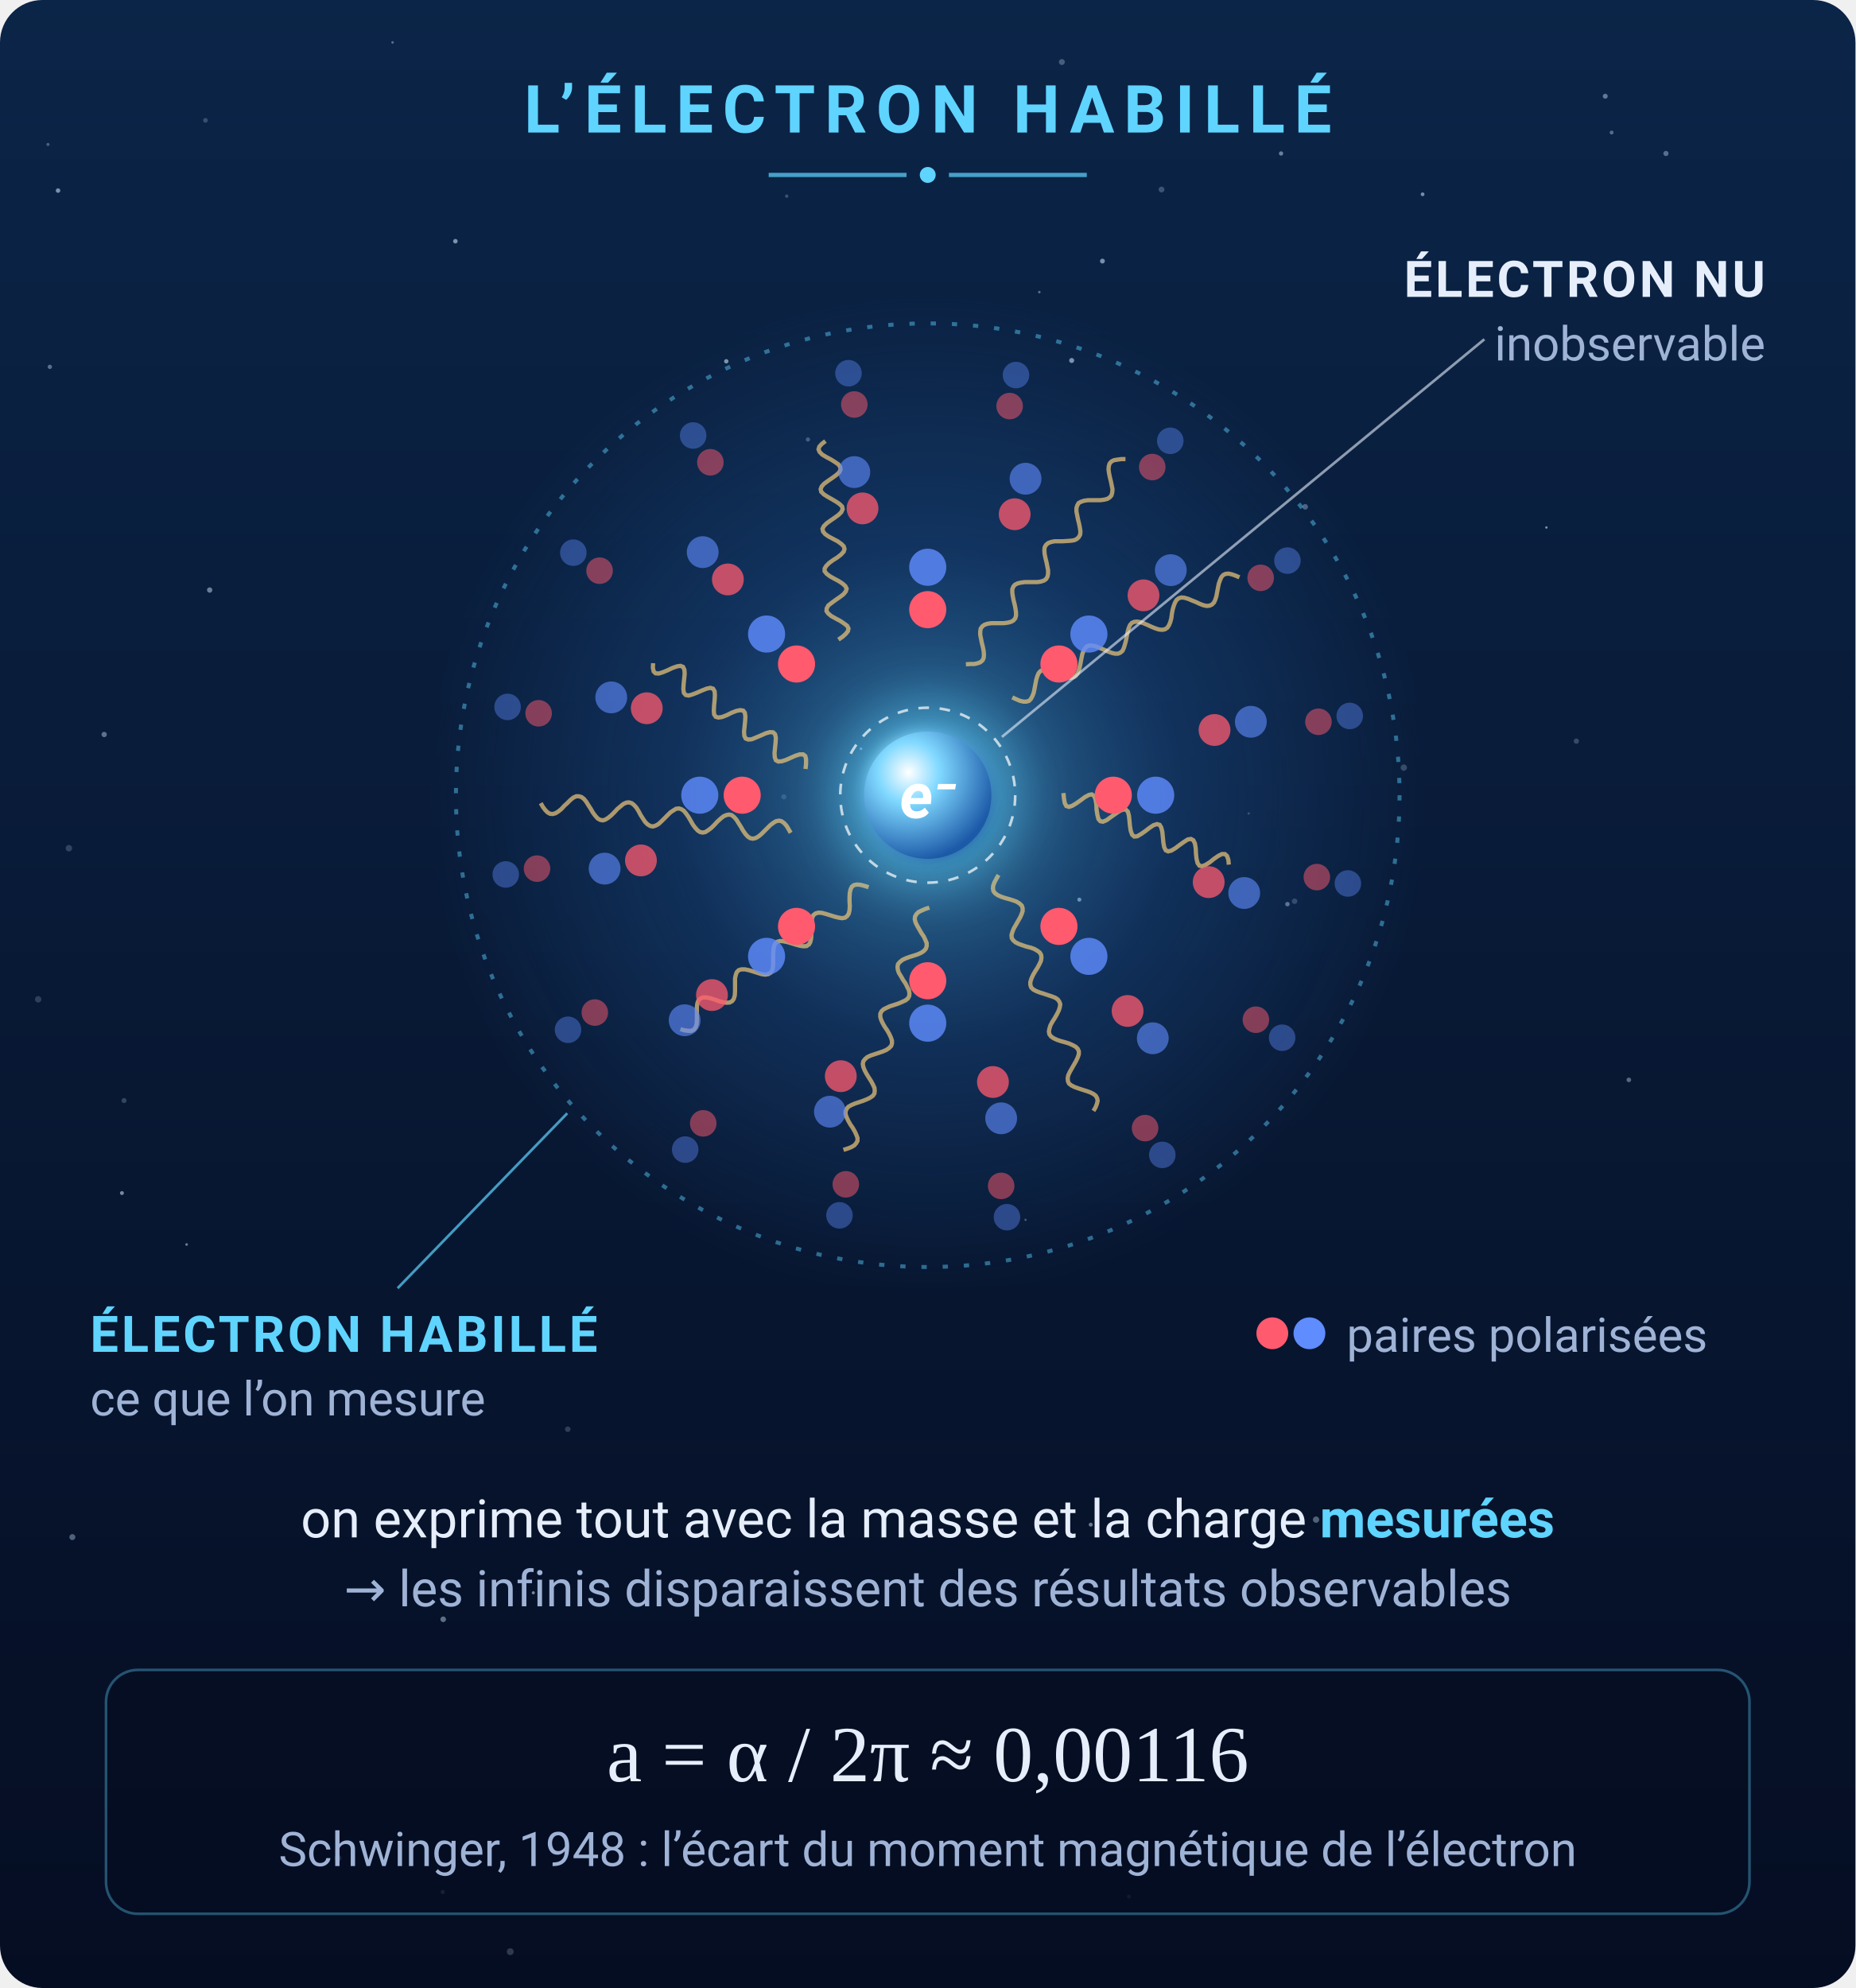
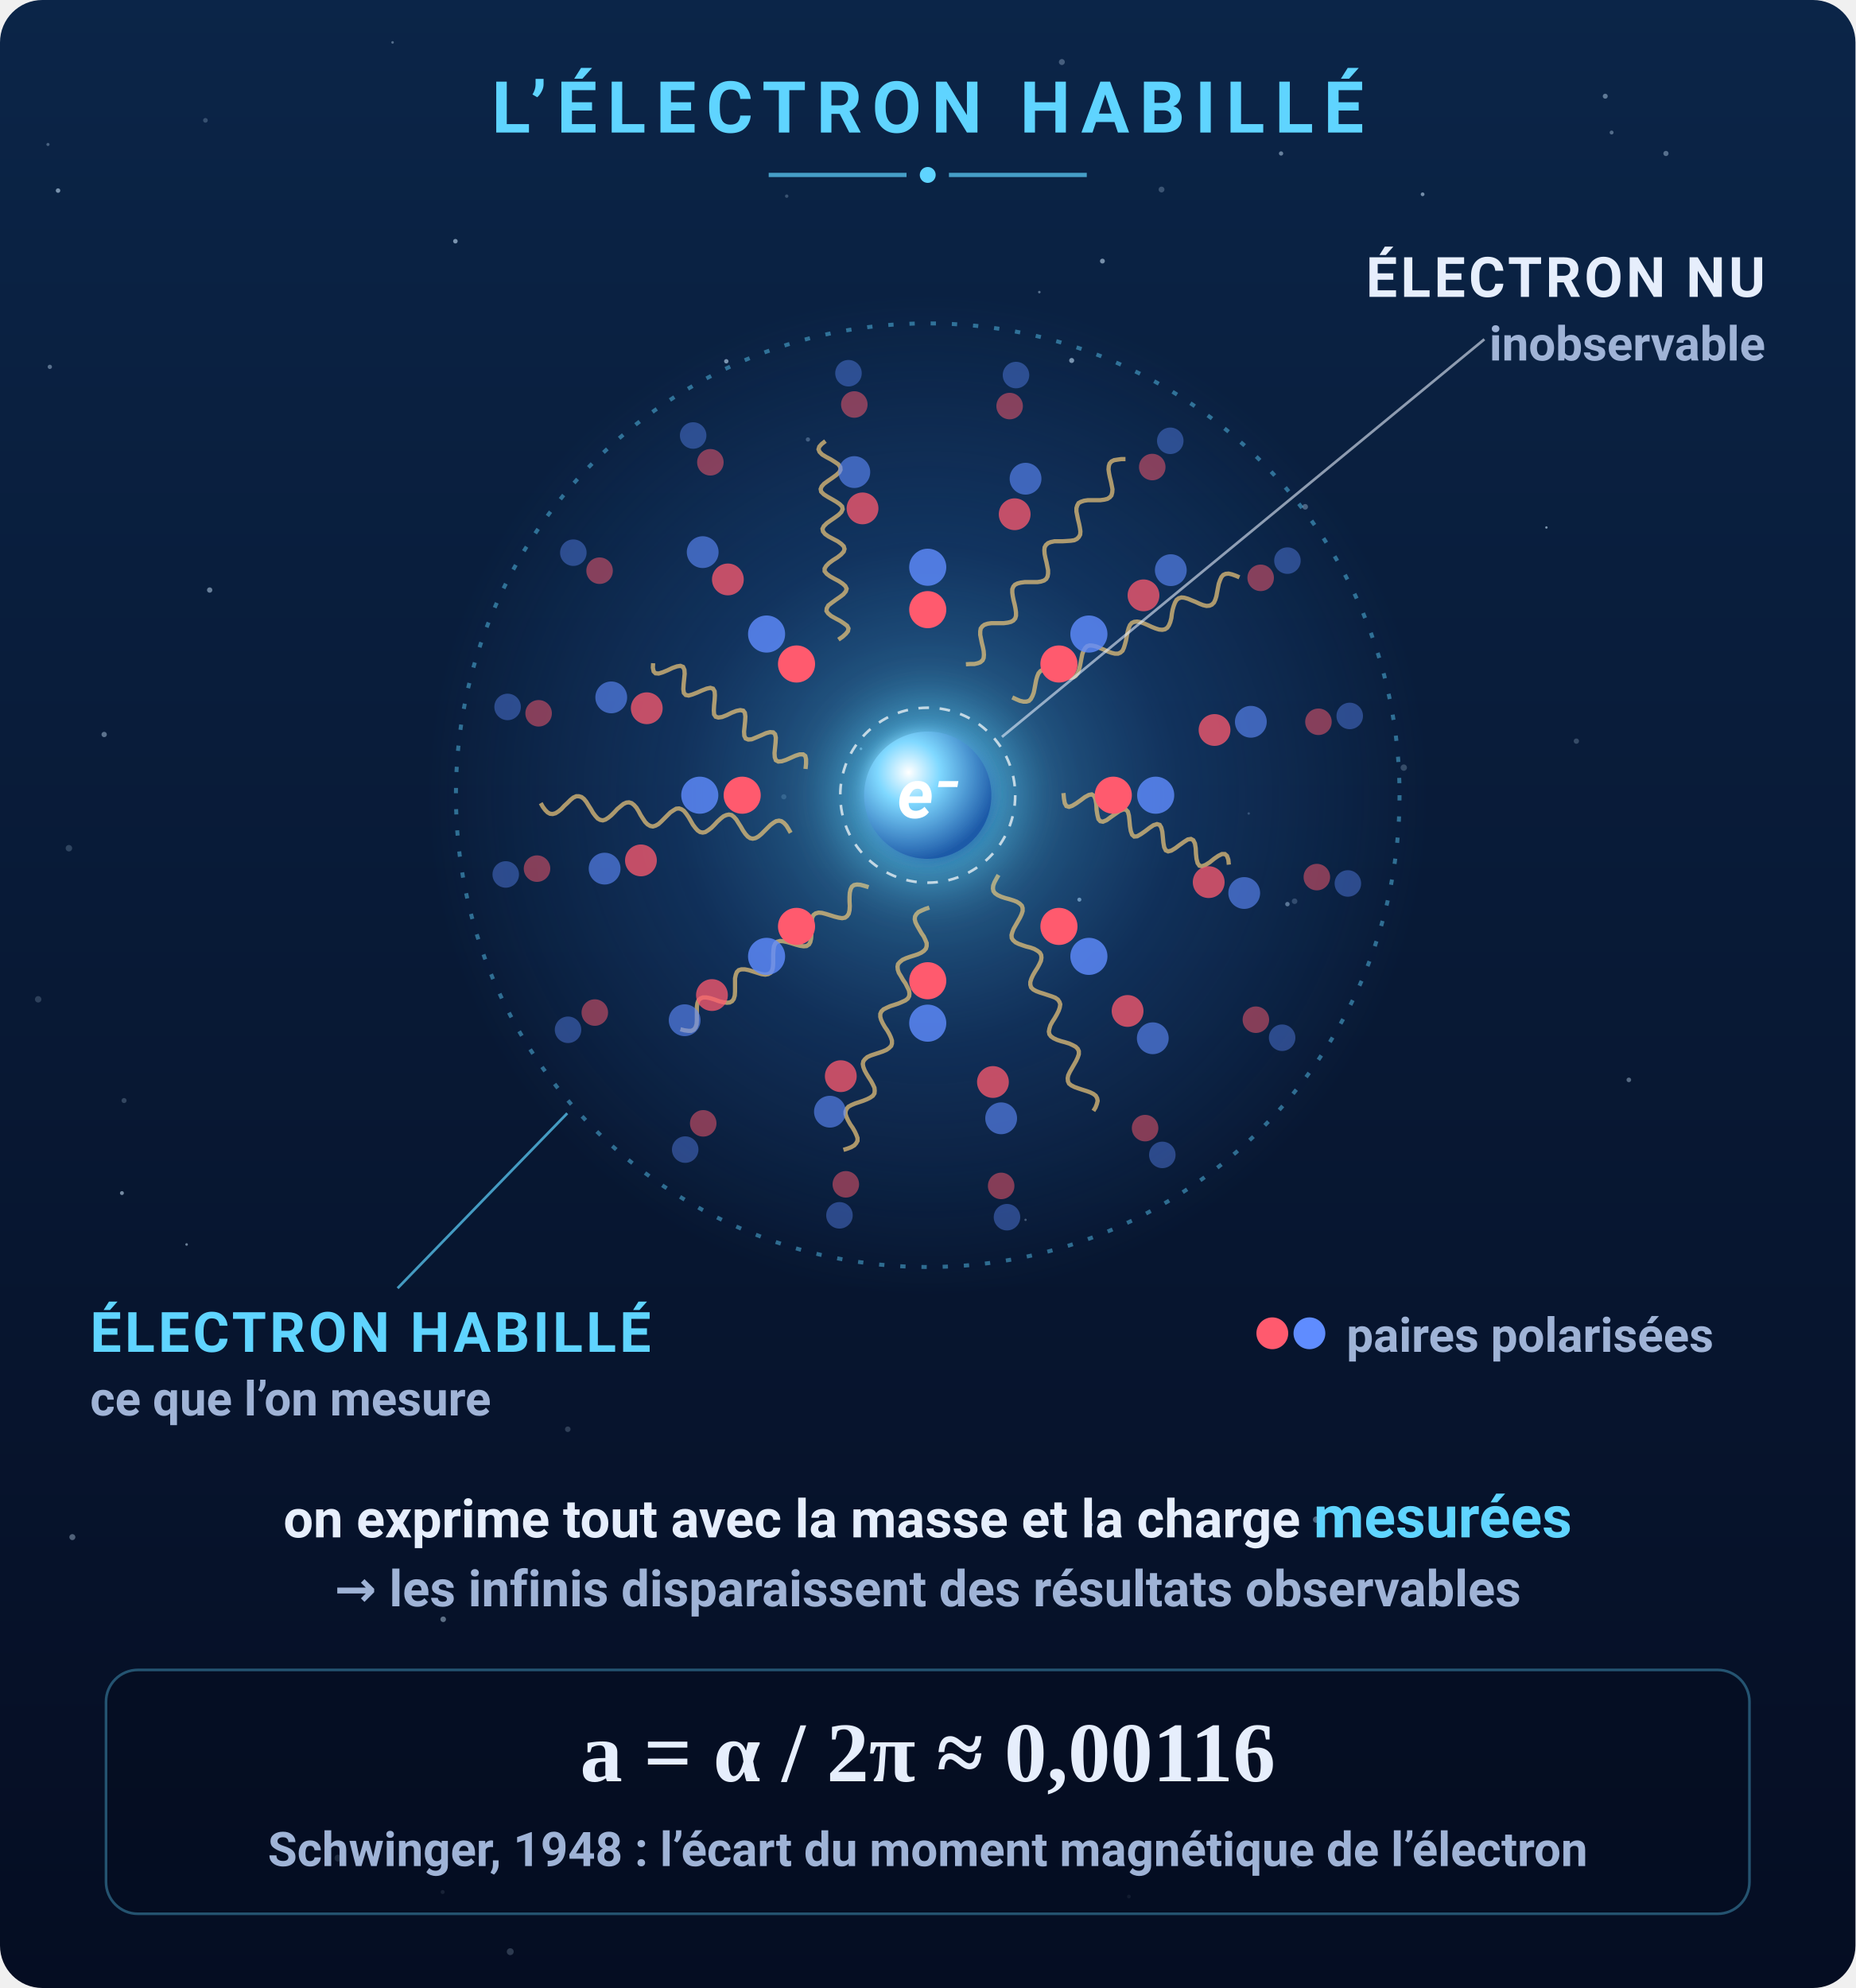
- <svg xmlns="http://www.w3.org/2000/svg" viewBox="0 0 700 750" role="img" aria-labelledby="t9 d9" data-version="1.0">
+ <svg xmlns="http://www.w3.org/2000/svg" viewBox="0 0 700 750" role="img" aria-labelledby="t9 d9" data-version="1.1">
  <style>
+   text, tspan { font-weight: 700 !important; }
  text { font-family: "Jost", "Segoe UI", Roboto, system-ui, sans-serif; }
  .titre  { font-size: 25px; font-weight: 600; letter-spacing: .14em; text-anchor: middle; }
  .label  { font-size: 22px; font-weight: 600; letter-spacing: .06em; }
  .sous   { font-size: 21px; fill: #9fb3d6; }
  .texte  { font-size: 22px; fill: #e6eefc; }
  .math   { font-family: Georgia, "Times New Roman", serif; fill: #e6eefc; }
</style>
  <defs>
    <linearGradient id="vg-fond" x1="0" y1="0" x2="0" y2="1">
      <stop offset="0" stop-color="#0b2548" />
      <stop offset="1" stop-color="#050d22" />
    </linearGradient>
    <filter id="vg-lueur" x="-30%" y="-30%" width="160%" height="160%">
      <feGaussianBlur in="SourceGraphic" stdDeviation="3" result="f" />
      <feMerge>
        <feMergeNode in="f" />
        <feMergeNode in="SourceGraphic" />
      </feMerge>
    </filter>
    <filter id="vg-flou" x="-50%" y="-50%" width="200%" height="200%">
      <feGaussianBlur stdDeviation="10" />
    </filter>
  </defs>
  <rect width="700" height="750" rx="16" fill="url(#vg-fond)" />
  <g fill="#cfe9ff">
    <circle cx="324.8" cy="282.5" r="0.52" opacity="0.54" />
    <circle cx="14.4" cy="377.0" r="1.21" opacity="0.19" />
    <circle cx="386.9" cy="460.2" r="0.44" opacity="0.32" />
    <circle cx="488.4" cy="340.0" r="1.05" opacity="0.22" />
    <circle cx="171.8" cy="91.0" r="0.86" opacity="0.57" />
    <circle cx="411.5" cy="575.2" r="0.75" opacity="0.49" />
    <circle cx="79.1" cy="222.6" r="1.01" opacity="0.48" />
    <circle cx="296.8" cy="74.0" r="0.64" opacity="0.24" />
    <circle cx="201.2" cy="600.9" r="0.58" opacity="0.55" />
    <circle cx="608.0" cy="50.0" r="0.74" opacity="0.37" />
    <circle cx="26.0" cy="320.0" r="1.22" opacity="0.20" />
    <circle cx="415.9" cy="98.5" r="0.92" opacity="0.55" />
    <circle cx="148.1" cy="16.0" r="0.48" opacity="0.39" />
    <circle cx="21.9" cy="71.9" r="0.85" opacity="0.56" />
    <circle cx="295.7" cy="300.6" r="0.97" opacity="0.19" />
    <circle cx="404.3" cy="136.0" r="0.95" opacity="0.58" />
    <circle cx="46.8" cy="415.2" r="0.95" opacity="0.22" />
    <circle cx="192.5" cy="736.3" r="1.30" opacity="0.20" />
    <circle cx="489.7" cy="704.2" r="0.61" opacity="0.43" />
    <circle cx="39.3" cy="277.1" r="1.01" opacity="0.42" />
    <circle cx="536.7" cy="73.3" r="0.71" opacity="0.54" />
    <circle cx="407.2" cy="339.4" r="0.76" opacity="0.59" />
    <circle cx="400.6" cy="23.4" r="1.12" opacity="0.30" />
    <circle cx="304.8" cy="165.8" r="0.80" opacity="0.30" />
    <circle cx="70.4" cy="469.5" r="0.49" opacity="0.50" />
    <circle cx="27.3" cy="579.9" r="1.13" opacity="0.37" />
    <circle cx="492.4" cy="191.2" r="1.06" opacity="0.34" />
    <circle cx="167.0" cy="713.8" r="0.76" opacity="0.32" />
    <circle cx="594.7" cy="279.6" r="1.00" opacity="0.23" />
    <circle cx="583.4" cy="199.0" r="0.45" opacity="0.59" />
    <circle cx="127.5" cy="701.0" r="1.29" opacity="0.42" />
    <circle cx="18.1" cy="54.5" r="0.59" opacity="0.32" />
    <circle cx="425.9" cy="715.5" r="0.72" opacity="0.21" />
    <circle cx="392.1" cy="110.2" r="0.48" opacity="0.40" />
    <circle cx="483.3" cy="57.9" r="0.81" opacity="0.47" />
    <circle cx="529.6" cy="289.6" r="1.20" opacity="0.23" />
    <circle cx="496.5" cy="573.3" r="1.19" opacity="0.37" />
    <circle cx="77.5" cy="45.4" r="0.88" opacity="0.23" />
    <circle cx="438.2" cy="71.5" r="1.10" opacity="0.25" />
    <circle cx="18.8" cy="138.4" r="0.81" opacity="0.40" />
    <circle cx="274.0" cy="136.3" r="0.83" opacity="0.58" />
    <circle cx="374.1" cy="697.1" r="0.43" opacity="0.60" />
    <circle cx="614.5" cy="407.4" r="0.87" opacity="0.39" />
    <circle cx="628.5" cy="57.9" r="0.98" opacity="0.39" />
    <circle cx="214.2" cy="539.2" r="1.05" opacity="0.20" />
    <circle cx="485.7" cy="341.1" r="0.84" opacity="0.44" />
    <circle cx="46.0" cy="450.1" r="0.74" opacity="0.55" />
    <circle cx="167.2" cy="610.9" r="1.06" opacity="0.43" />
    <circle cx="605.6" cy="36.3" r="0.94" opacity="0.43" />
    <circle cx="471.1" cy="306.9" r="0.46" opacity="0.24" />
  </g>
-   <text class="titre" x="350.0" y="50" fill="#5fd4ff">L’ÉLECTRON HABILLÉ</text>
+   <text style="font-size:27px" class="titre" x="350.0" y="50" fill="#5fd4ff">L’ÉLECTRON HABILLÉ</text>
  <line x1="290.0" y1="66" x2="342.0" y2="66" stroke="#5fd4ff" stroke-width="1.6" opacity=".7" />
  <line x1="358.0" y1="66" x2="410.0" y2="66" stroke="#5fd4ff" stroke-width="1.6" opacity=".7" />
  <circle cx="350.0" cy="66" r="3" fill="#5fd4ff" />
  <defs>
    <radialGradient id="v9-nuage">
      <stop offset="0" stop-color="#5fd4ff" stop-opacity=".55" />
      <stop offset=".5" stop-color="#2f7fd6" stop-opacity=".22" />
      <stop offset="1" stop-color="#2f7fd6" stop-opacity="0" />
    </radialGradient>
  </defs>
  <circle cx="350" cy="300" r="190" fill="url(#v9-nuage)" />
  <circle cx="350" cy="300" r="178" fill="none" stroke="#5fd4ff" stroke-opacity=".45" stroke-width="1.5" stroke-dasharray="2 6" />
  <g opacity=".7">
    <polyline points="401.2,299.2 401.4,301.3 401.7,303.0 402.3,304.1 403.3,304.4 404.5,304.0 406.0,303.1 407.7,301.9 409.3,300.7 410.8,299.9 411.9,299.7 412.8,300.3 413.3,301.6 413.6,303.4 413.7,305.5 414.0,307.4 414.4,309.0 415.1,309.8 416.1,310.0 417.5,309.4 419.0,308.3 420.7,307.1 422.3,306.0 423.7,305.4 424.7,305.4 425.5,306.2 425.9,307.7 426.1,309.6 426.3,311.7 426.6,313.5 427.1,314.9 427.9,315.6 429.0,315.5 430.4,314.7 432.0,313.6 433.7,312.3 435.2,311.3 436.5,310.9 437.5,311.2 438.1,312.2 438.5,313.8 438.7,315.8 438.9,317.9 439.2,319.6 439.8,320.8 440.7,321.2 441.9,320.9 443.4,320.0 445.0,318.8 446.7,317.6 448.1,316.7 449.3,316.5 450.2,317.0 450.8,318.2 451.1,320.0 451.2,322.1 451.4,324.0 451.8,325.6 452.5,326.6 453.5,326.8 454.8,326.3 456.4,325.3 458.0,324.0 459.6,322.9 461.0,322.2 462.1,322.2 462.9,322.9 463.4,324.3 463.6,326.2" fill="none" stroke="#f0c879" stroke-width="1.6" />
    <polyline points="376.7,330.1 375.9,331.5 375.2,332.8 374.7,334.1 374.6,335.2 374.8,336.2 375.4,337.0 376.4,337.7 377.7,338.3 379.2,338.8 380.7,339.2 382.3,339.7 383.6,340.2 384.7,340.9 385.5,341.7 385.8,342.6 385.8,343.7 385.4,344.9 384.8,346.2 384.0,347.6 383.2,349.0 382.4,350.4 381.9,351.7 381.6,352.8 381.7,353.9 382.2,354.7 383.1,355.5 384.3,356.1 385.7,356.6 387.2,357.1 388.8,357.5 390.2,358.0 391.4,358.7 392.3,359.4 392.8,360.3 392.9,361.3 392.7,362.5 392.1,363.8 391.4,365.1 390.5,366.5 389.7,367.9 389.1,369.2 388.7,370.5 388.7,371.5 389.0,372.5 389.8,373.3 390.9,373.9 392.2,374.4 393.8,374.9 395.3,375.4 396.8,375.9 398.1,376.4 399.1,377.1 399.7,378.0 400.0,378.9 399.8,380.1 399.4,381.3 398.7,382.7 397.9,384.1 397.0,385.5 396.3,386.8 395.9,388.1 395.7,389.2 395.9,390.2 396.5,391.0 397.5,391.7 398.8,392.3 400.3,392.8 401.8,393.2 403.4,393.7 404.7,394.3 405.8,394.9 406.6,395.7 407.0,396.6 407.0,397.7 406.6,398.9 406.0,400.2 405.2,401.6 404.4,403.0 403.6,404.4 403.0,405.7 402.8,406.8 402.9,407.9 403.3,408.8 404.2,409.5 405.4,410.1 406.8,410.6 408.3,411.1 409.9,411.6 411.3,412.1 412.5,412.7 413.4,413.4 413.9,414.3 414.1,415.3 413.8,416.5 413.3,417.8 412.5,419.1" fill="none" stroke="#f0c879" stroke-width="1.6" />
    <polyline points="350.6,342.4 349.1,342.9 347.7,343.5 346.5,344.1 345.7,344.9 345.2,345.8 345.1,346.8 345.4,348.0 346.0,349.2 346.8,350.6 347.6,352.0 348.5,353.3 349.1,354.6 349.6,355.8 349.6,356.9 349.3,357.9 348.6,358.7 347.6,359.4 346.3,360.0 344.8,360.5 343.2,361.0 341.8,361.5 340.5,362.1 339.5,362.9 338.8,363.7 338.6,364.7 338.7,365.8 339.1,367.0 339.9,368.3 340.7,369.7 341.6,371.0 342.3,372.4 342.9,373.6 343.1,374.8 343.0,375.8 342.5,376.7 341.6,377.4 340.3,378.0 338.9,378.6 337.4,379.1 335.8,379.6 334.5,380.2 333.3,380.8 332.5,381.6 332.1,382.5 332.1,383.6 332.4,384.7 333.0,386.0 333.8,387.4 334.7,388.7 335.5,390.1 336.1,391.4 336.5,392.6 336.5,393.7 336.2,394.6 335.4,395.4 334.4,396.1 333.0,396.7 331.5,397.2 330.0,397.7 328.5,398.2 327.2,398.8 326.3,399.6 325.7,400.4 325.5,401.4 325.7,402.5 326.2,403.8 326.9,405.1 327.7,406.4 328.6,407.8 329.3,409.1 329.9,410.4 330.0,411.5 329.9,412.5 329.3,413.4 328.3,414.1 327.1,414.7 325.6,415.3 324.1,415.8 322.6,416.3 321.2,416.9 320.1,417.5 319.4,418.3 319.0,419.3 319.0,420.3 319.4,421.5 320.0,422.8 320.8,424.2 321.7,425.5 322.5,426.9 323.1,428.2 323.5,429.3 323.5,430.4 323.0,431.3 322.3,432.1 321.1,432.8 319.8,433.3 318.2,433.8" fill="none" stroke="#f0c879" stroke-width="1.6" />
    <polyline points="327.7,334.7 326.1,334.2 324.6,333.8 323.3,333.7 322.2,333.9 321.4,334.5 320.9,335.5 320.6,336.8 320.5,338.4 320.5,340.1 320.6,341.8 320.5,343.4 320.2,344.7 319.6,345.6 318.8,346.2 317.7,346.4 316.4,346.2 314.8,345.8 313.2,345.3 311.6,344.8 310.1,344.4 308.8,344.3 307.7,344.6 306.9,345.2 306.4,346.2 306.2,347.6 306.1,349.2 306.1,350.9 306.1,352.6 306.0,354.1 305.7,355.4 305.2,356.3 304.3,356.9 303.2,357.0 301.8,356.8 300.3,356.4 298.7,355.9 297.0,355.4 295.5,355.1 294.3,355.0 293.2,355.3 292.5,355.9 292.0,357.0 291.8,358.4 291.7,360.0 291.7,361.7 291.7,363.4 291.6,364.9 291.3,366.1 290.7,367.0 289.8,367.5 288.7,367.7 287.3,367.5 285.7,367.0 284.1,366.5 282.5,366.0 281.0,365.7 279.7,365.7 278.7,366.0 278.0,366.7 277.6,367.7 277.3,369.1 277.3,370.8 277.3,372.5 277.3,374.1 277.2,375.6 276.8,376.9 276.2,377.7 275.3,378.2 274.2,378.3 272.8,378.1 271.2,377.7 269.6,377.1 268.0,376.6 266.5,376.3 265.2,376.3 264.2,376.7 263.5,377.4 263.1,378.5 262.9,379.9 262.9,381.5 262.9,383.3 262.9,384.9 262.8,386.4 262.4,387.6 261.8,388.4 260.8,388.9 259.7,388.9 258.2,388.7 256.7,388.3" fill="none" stroke="#f0c879" stroke-width="1.6" />
    <polyline points="298.3,314.2 297.5,312.8 296.7,311.5 295.8,310.5 294.8,309.8 293.9,309.6 292.8,309.8 291.8,310.4 290.6,311.3 289.5,312.4 288.3,313.6 287.2,314.7 286.1,315.6 285.0,316.2 284.0,316.4 283.0,316.2 282.1,315.6 281.2,314.6 280.3,313.3 279.5,311.9 278.6,310.5 277.8,309.2 276.9,308.2 276.0,307.5 275.0,307.3 274.0,307.5 272.9,308.0 271.8,308.9 270.6,310.0 269.5,311.2 268.4,312.3 267.2,313.2 266.1,313.9 265.1,314.1 264.1,313.9 263.2,313.3 262.3,312.3 261.4,311.1 260.6,309.7 259.8,308.3 258.9,307.0 258.0,305.9 257.1,305.3 256.2,305.0 255.1,305.1 254.1,305.7 252.9,306.5 251.8,307.6 250.6,308.8 249.5,309.9 248.4,310.9 247.3,311.5 246.3,311.8 245.3,311.6 244.3,311.0 243.4,310.1 242.6,308.9 241.7,307.5 240.9,306.0 240.1,304.7 239.2,303.7 238.3,303.0 237.3,302.7 236.3,302.8 235.2,303.3 234.1,304.2 232.9,305.2 231.8,306.4 230.6,307.6 229.5,308.5 228.4,309.2 227.4,309.5 226.4,309.3 225.5,308.8 224.6,307.8 223.7,306.6 222.9,305.2 222.0,303.8 221.2,302.5 220.3,301.4 219.4,300.7 218.4,300.4 217.4,300.4 216.3,300.9 215.2,301.8 214.1,302.9 212.9,304.0 211.8,305.2 210.7,306.1 209.6,306.8 208.5,307.1 207.5,307.0 206.6,306.5 205.7,305.6 204.8,304.4 204.0,303.0" fill="none" stroke="#f0c879" stroke-width="1.6" />
    <polyline points="303.9,290.1 304.1,288.1 304.1,286.4 303.8,285.2 303.0,284.6 301.7,284.6 300.1,285.1 298.3,285.9 296.5,286.7 294.9,287.2 293.6,287.3 292.7,286.8 292.3,285.7 292.2,284.1 292.4,282.1 292.6,280.1 292.7,278.3 292.4,277.0 291.7,276.3 290.5,276.2 289.0,276.6 287.2,277.4 285.3,278.2 283.6,278.9 282.3,279.0 281.3,278.6 280.8,277.6 280.7,276.0 280.9,274.1 281.1,272.1 281.2,270.3 281.0,268.9 280.4,268.1 279.3,267.9 277.8,268.2 276.0,268.9 274.2,269.8 272.4,270.5 271.0,270.7 270.0,270.4 269.4,269.5 269.3,268.0 269.4,266.1 269.6,264.1 269.7,262.3 269.6,260.8 269.0,259.8 268.0,259.5 266.6,259.8 264.8,260.5 263.0,261.3 261.2,262.0 259.8,262.4 258.7,262.2 258.0,261.4 257.8,260.0 257.9,258.2 258.1,256.2 258.3,254.2 258.2,252.7 257.7,251.6 256.7,251.2 255.4,251.4 253.7,252.0 251.8,252.9 250.1,253.6 248.5,254.1 247.3,254.0 246.6,253.3 246.3,251.9 246.4,250.2" fill="none" stroke="#f0c879" stroke-width="1.6" />
    <polyline points="316.3,241.3 317.9,240.2 319.1,239.1 319.9,238.1 320.1,237.1 319.6,236.1 318.4,235.2 316.9,234.2 315.2,233.3 313.6,232.4 312.4,231.4 311.8,230.5 311.9,229.5 312.5,228.4 313.8,227.4 315.3,226.3 316.9,225.2 318.2,224.2 319.1,223.1 319.4,222.1 318.9,221.1 317.9,220.2 316.4,219.2 314.7,218.3 313.1,217.4 311.9,216.5 311.1,215.5 311.1,214.5 311.7,213.5 312.8,212.4 314.3,211.3 315.9,210.3 317.3,209.2 318.3,208.1 318.6,207.1 318.3,206.1 317.4,205.2 316.0,204.2 314.3,203.3 312.6,202.4 311.3,201.5 310.5,200.5 310.3,199.5 310.8,198.5 311.9,197.4 313.3,196.4 314.9,195.3 316.4,194.2 317.4,193.2 317.9,192.1 317.7,191.1 316.8,190.2 315.5,189.3 313.8,188.3 312.2,187.4 310.8,186.5 309.8,185.5 309.6,184.5 310.0,183.5 310.9,182.5 312.4,181.4 314.0,180.3 315.5,179.2 316.6,178.2 317.1,177.2 317.0,176.2 316.3,175.2 315.0,174.3 313.4,173.3 311.7,172.4 310.2,171.5 309.2,170.5 308.8,169.5 309.1,168.5 310.0,167.5 311.4,166.4" fill="none" stroke="#f0c879" stroke-width="1.6" />
    <polyline points="364.4,250.6 366.1,250.5 367.6,250.5 368.9,250.2 369.9,249.8 370.7,249.1 371.1,248.2 371.2,247.0 371.1,245.6 370.8,244.1 370.4,242.5 370.1,241.0 369.8,239.5 369.8,238.2 370.0,237.1 370.6,236.3 371.4,235.7 372.6,235.3 374.0,235.1 375.5,235.1 377.1,235.1 378.7,235.1 380.2,234.9 381.4,234.6 382.3,234.1 383.0,233.3 383.3,232.3 383.3,231.0 383.1,229.6 382.8,228.1 382.4,226.5 382.1,225.0 381.9,223.6 381.9,222.3 382.3,221.3 382.9,220.6 383.9,220.1 385.1,219.8 386.6,219.6 388.2,219.6 389.8,219.6 391.4,219.6 392.7,219.4 393.9,219.0 394.7,218.4 395.2,217.5 395.4,216.4 395.4,215.1 395.1,213.6 394.8,212.1 394.4,210.5 394.1,209.0 394.0,207.6 394.1,206.5 394.6,205.6 395.4,204.9 396.4,204.5 397.8,204.2 399.3,204.2 400.9,204.2 402.5,204.1 404.0,204.0 405.3,203.8 406.3,203.3 407.0,202.6 407.5,201.7 407.6,200.5 407.4,199.1 407.1,197.6 406.7,196.0 406.4,194.5 406.1,193.0 406.1,191.7 406.4,190.7 406.9,189.8 407.8,189.3 409.0,188.9 410.4,188.7 412.0,188.7 413.6,188.7 415.1,188.7 416.6,188.5 417.8,188.2 418.7,187.6 419.3,186.9 419.6,185.8 419.7,184.6 419.4,183.1 419.1,181.6 418.7,180.0 418.4,178.5 418.2,177.1 418.3,175.9 418.6,174.9 419.3,174.1 420.3,173.6 421.6,173.4 423.0,173.2 424.6,173.2" fill="none" stroke="#f0c879" stroke-width="1.6" />
    <polyline points="381.9,263.1 383.4,263.8 384.8,264.4 386.1,264.7 387.2,264.7 388.2,264.4 388.9,263.7 389.5,262.6 390.0,261.3 390.3,259.8 390.6,258.2 390.9,256.6 391.3,255.2 391.8,254.0 392.5,253.2 393.3,252.7 394.4,252.5 395.6,252.7 397.0,253.2 398.4,253.8 399.9,254.5 401.4,255.1 402.7,255.5 404.0,255.7 405.0,255.5 405.8,255.0 406.5,254.1 407.0,252.9 407.4,251.4 407.7,249.9 408.0,248.3 408.3,246.8 408.8,245.5 409.4,244.5 410.1,243.8 411.1,243.5 412.3,243.6 413.6,243.9 415.0,244.5 416.5,245.1 418.0,245.8 419.4,246.3 420.6,246.6 421.8,246.6 422.7,246.2 423.5,245.5 424.0,244.4 424.4,243.1 424.8,241.6 425.1,240.0 425.4,238.4 425.8,237.0 426.3,235.8 427.0,235.0 427.9,234.6 429.0,234.5 430.2,234.7 431.6,235.2 433.0,235.8 434.5,236.5 436.0,237.1 437.3,237.5 438.5,237.6 439.5,237.4 440.4,236.8 441.0,235.9 441.5,234.7 441.9,233.2 442.1,231.6 442.4,230.0 442.8,228.6 443.3,227.3 443.9,226.3 444.7,225.7 445.7,225.4 446.8,225.5 448.2,225.9 449.6,226.5 451.1,227.1 452.6,227.8 453.9,228.3 455.2,228.6 456.3,228.5 457.2,228.1 458.0,227.3 458.5,226.2 458.9,224.9 459.2,223.3 459.5,221.7 459.8,220.2 460.3,218.8 460.8,217.7 461.5,216.9 462.4,216.5 463.5,216.4 464.8,216.7 466.2,217.2 467.6,217.8" fill="none" stroke="#f0c879" stroke-width="1.6" />
  </g>
  <circle cx="420.0" cy="300.0" r="7" fill="#ff5a6e" opacity="1.00" />
  <circle cx="436.0" cy="300.0" r="7" fill="#5f8cff" opacity="0.80" />
  <circle cx="399.5" cy="349.5" r="7" fill="#ff5a6e" opacity="1.00" />
  <circle cx="410.8" cy="360.8" r="7" fill="#5f8cff" opacity="0.80" />
  <circle cx="350.0" cy="370.0" r="7" fill="#ff5a6e" opacity="1.00" />
  <circle cx="350.0" cy="386.0" r="7" fill="#5f8cff" opacity="0.80" />
  <circle cx="300.5" cy="349.5" r="7" fill="#ff5a6e" opacity="1.00" />
  <circle cx="289.2" cy="360.8" r="7" fill="#5f8cff" opacity="0.80" />
  <circle cx="280.0" cy="300.0" r="7" fill="#ff5a6e" opacity="1.00" />
  <circle cx="264.0" cy="300.0" r="7" fill="#5f8cff" opacity="0.80" />
  <circle cx="300.5" cy="250.5" r="7" fill="#ff5a6e" opacity="1.00" />
  <circle cx="289.2" cy="239.2" r="7" fill="#5f8cff" opacity="0.80" />
  <circle cx="350.0" cy="230.0" r="7" fill="#ff5a6e" opacity="1.00" />
  <circle cx="350.0" cy="214.0" r="7" fill="#5f8cff" opacity="0.80" />
  <circle cx="399.5" cy="250.5" r="7" fill="#ff5a6e" opacity="1.00" />
  <circle cx="410.8" cy="239.2" r="7" fill="#5f8cff" opacity="0.80" />
  <circle cx="456.0" cy="332.8" r="6" fill="#ff5a6e" opacity="0.75" />
  <circle cx="469.4" cy="336.9" r="6" fill="#5f8cff" opacity="0.60" />
  <circle cx="425.4" cy="381.4" r="6" fill="#ff5a6e" opacity="0.75" />
  <circle cx="434.9" cy="391.7" r="6" fill="#5f8cff" opacity="0.60" />
  <circle cx="374.6" cy="408.2" r="6" fill="#ff5a6e" opacity="0.75" />
  <circle cx="377.7" cy="421.9" r="6" fill="#5f8cff" opacity="0.60" />
  <circle cx="317.2" cy="406.0" r="6" fill="#ff5a6e" opacity="0.75" />
  <circle cx="313.1" cy="419.4" r="6" fill="#5f8cff" opacity="0.60" />
  <circle cx="268.6" cy="375.4" r="6" fill="#ff5a6e" opacity="0.75" />
  <circle cx="258.3" cy="384.9" r="6" fill="#5f8cff" opacity="0.60" />
  <circle cx="241.8" cy="324.6" r="6" fill="#ff5a6e" opacity="0.75" />
  <circle cx="228.1" cy="327.7" r="6" fill="#5f8cff" opacity="0.60" />
  <circle cx="244.0" cy="267.2" r="6" fill="#ff5a6e" opacity="0.75" />
  <circle cx="230.6" cy="263.1" r="6" fill="#5f8cff" opacity="0.60" />
  <circle cx="274.6" cy="218.6" r="6" fill="#ff5a6e" opacity="0.75" />
  <circle cx="265.1" cy="208.3" r="6" fill="#5f8cff" opacity="0.60" />
  <circle cx="325.4" cy="191.8" r="6" fill="#ff5a6e" opacity="0.75" />
  <circle cx="322.3" cy="178.1" r="6" fill="#5f8cff" opacity="0.60" />
  <circle cx="382.8" cy="194.0" r="6" fill="#ff5a6e" opacity="0.75" />
  <circle cx="386.9" cy="180.6" r="6" fill="#5f8cff" opacity="0.60" />
  <circle cx="431.4" cy="224.6" r="6" fill="#ff5a6e" opacity="0.75" />
  <circle cx="441.7" cy="215.1" r="6" fill="#5f8cff" opacity="0.60" />
  <circle cx="458.2" cy="275.4" r="6" fill="#ff5a6e" opacity="0.75" />
  <circle cx="471.9" cy="272.3" r="6" fill="#5f8cff" opacity="0.60" />
  <circle cx="473.8" cy="384.7" r="5" fill="#ff5a6e" opacity="0.50" />
  <circle cx="483.7" cy="391.5" r="5" fill="#5f8cff" opacity="0.40" />
  <circle cx="432.0" cy="425.6" r="5" fill="#ff5a6e" opacity="0.50" />
  <circle cx="438.5" cy="435.7" r="5" fill="#5f8cff" opacity="0.40" />
  <circle cx="377.7" cy="447.4" r="5" fill="#ff5a6e" opacity="0.50" />
  <circle cx="379.9" cy="459.2" r="5" fill="#5f8cff" opacity="0.40" />
  <circle cx="319.1" cy="446.8" r="5" fill="#ff5a6e" opacity="0.50" />
  <circle cx="316.7" cy="458.5" r="5" fill="#5f8cff" opacity="0.40" />
  <circle cx="265.3" cy="423.8" r="5" fill="#ff5a6e" opacity="0.50" />
  <circle cx="258.5" cy="433.7" r="5" fill="#5f8cff" opacity="0.40" />
  <circle cx="224.4" cy="382.0" r="5" fill="#ff5a6e" opacity="0.50" />
  <circle cx="214.3" cy="388.5" r="5" fill="#5f8cff" opacity="0.40" />
  <circle cx="202.6" cy="327.7" r="5" fill="#ff5a6e" opacity="0.50" />
  <circle cx="190.8" cy="329.9" r="5" fill="#5f8cff" opacity="0.40" />
  <circle cx="203.2" cy="269.1" r="5" fill="#ff5a6e" opacity="0.50" />
  <circle cx="191.5" cy="266.7" r="5" fill="#5f8cff" opacity="0.40" />
  <circle cx="226.2" cy="215.3" r="5" fill="#ff5a6e" opacity="0.50" />
  <circle cx="216.3" cy="208.5" r="5" fill="#5f8cff" opacity="0.40" />
  <circle cx="268.0" cy="174.4" r="5" fill="#ff5a6e" opacity="0.50" />
  <circle cx="261.5" cy="164.3" r="5" fill="#5f8cff" opacity="0.40" />
  <circle cx="322.3" cy="152.6" r="5" fill="#ff5a6e" opacity="0.50" />
  <circle cx="320.1" cy="140.8" r="5" fill="#5f8cff" opacity="0.40" />
  <circle cx="380.9" cy="153.2" r="5" fill="#ff5a6e" opacity="0.50" />
  <circle cx="383.3" cy="141.5" r="5" fill="#5f8cff" opacity="0.40" />
  <circle cx="434.7" cy="176.2" r="5" fill="#ff5a6e" opacity="0.50" />
  <circle cx="441.5" cy="166.3" r="5" fill="#5f8cff" opacity="0.40" />
  <circle cx="475.6" cy="218.0" r="5" fill="#ff5a6e" opacity="0.50" />
  <circle cx="485.7" cy="211.5" r="5" fill="#5f8cff" opacity="0.40" />
  <circle cx="497.4" cy="272.3" r="5" fill="#ff5a6e" opacity="0.50" />
  <circle cx="509.2" cy="270.1" r="5" fill="#5f8cff" opacity="0.40" />
  <circle cx="496.8" cy="330.9" r="5" fill="#ff5a6e" opacity="0.50" />
  <circle cx="508.5" cy="333.3" r="5" fill="#5f8cff" opacity="0.40" />
  <circle cx="350" cy="300" r="34" fill="#5fd4ff" opacity=".5" filter="url(#vg-flou)" />
  <defs>
    <radialGradient id="v9-e" cx="35%" cy="32%" r="70%">
      <stop offset="0" stop-color="#ffffff" />
      <stop offset=".35" stop-color="#7fd8ff" />
      <stop offset="1" stop-color="#1d5aa8" />
    </radialGradient>
  </defs>
  <circle cx="350.0" cy="300.0" r="24" fill="url(#v9-e)" filter="url(#vg-lueur)" />
-   <text x="350.0" y="308.6" text-anchor="middle" font-size="24" font-weight="600" fill="#fff" font-style="italic" font-family="Georgia, serif">e⁻</text>
+   <text x="350.0" y="308.6" text-anchor="middle" font-size="26" font-weight="600" fill="#fff" font-style="italic" font-family="Georgia, serif">e⁻</text>
  <circle cx="350" cy="300" r="33" fill="none" stroke="#fff" stroke-opacity=".7" stroke-dasharray="4 4" />
  <line x1="378" y1="278" x2="560" y2="128" stroke="#e6eefc" stroke-opacity=".6" />
-   <text x="666" y="112" text-anchor="end" class="label" fill="#e6eefc" style="font-size:19px">ÉLECTRON NU</text>
+   <text x="666" y="112" text-anchor="end" class="label" fill="#e6eefc" style="font-size:21px">ÉLECTRON NU</text>
  <text x="666" y="136" text-anchor="end" class="sous" style="font-size:18px">inobservable</text>
  <line x1="214" y1="420" x2="150" y2="486" stroke="#5fd4ff" stroke-opacity=".7" />
-   <text x="34" y="510" class="label" fill="#5fd4ff" style="font-size:19px">ÉLECTRON HABILLÉ</text>
+   <text x="34" y="510" class="label" fill="#5fd4ff" style="font-size:21px">ÉLECTRON HABILLÉ</text>
  <text x="34" y="534" class="sous" style="font-size:18px">ce que l’on mesure</text>
  <circle cx="480" cy="503" r="6" fill="#ff5a6e" />
  <circle cx="494" cy="503" r="6" fill="#5f8cff" />
  <text x="508" y="510" class="sous" style="font-size:18px">paires polarisées</text>
-   <text x="350" y="580" text-anchor="middle" class="texte" style="font-size:20px">on exprime tout avec la masse et la charge <tspan fill="#5fd4ff" font-weight="600">mesurées</tspan>
+   <text x="350" y="580" text-anchor="middle" class="texte" style="font-size:20px">on exprime tout avec la masse et la charge <tspan font-size="22" fill="#5fd4ff" font-weight="600">mesurées</tspan>
  </text>
  <text x="350" y="606" text-anchor="middle" class="sous" style="font-size:19px">→ les infinis disparaissent des résultats observables</text>
  <rect x="40" y="630" width="620" height="92" rx="12" fill="#050d22" fill-opacity=".7" stroke="#5fd4ff" stroke-opacity=".35" />
-   <text x="350" y="672" text-anchor="middle" class="math" font-size="30">a = α / 2π ≈ 0,00116</text>
+   <text x="350" y="672" text-anchor="middle" class="math" font-size="32">a = α / 2π ≈ 0,00116</text>
  <text x="350" y="704" text-anchor="middle" class="sous" style="font-size:18px">Schwinger, 1948 : l’écart du moment magnétique de l’électron</text>
</svg>
